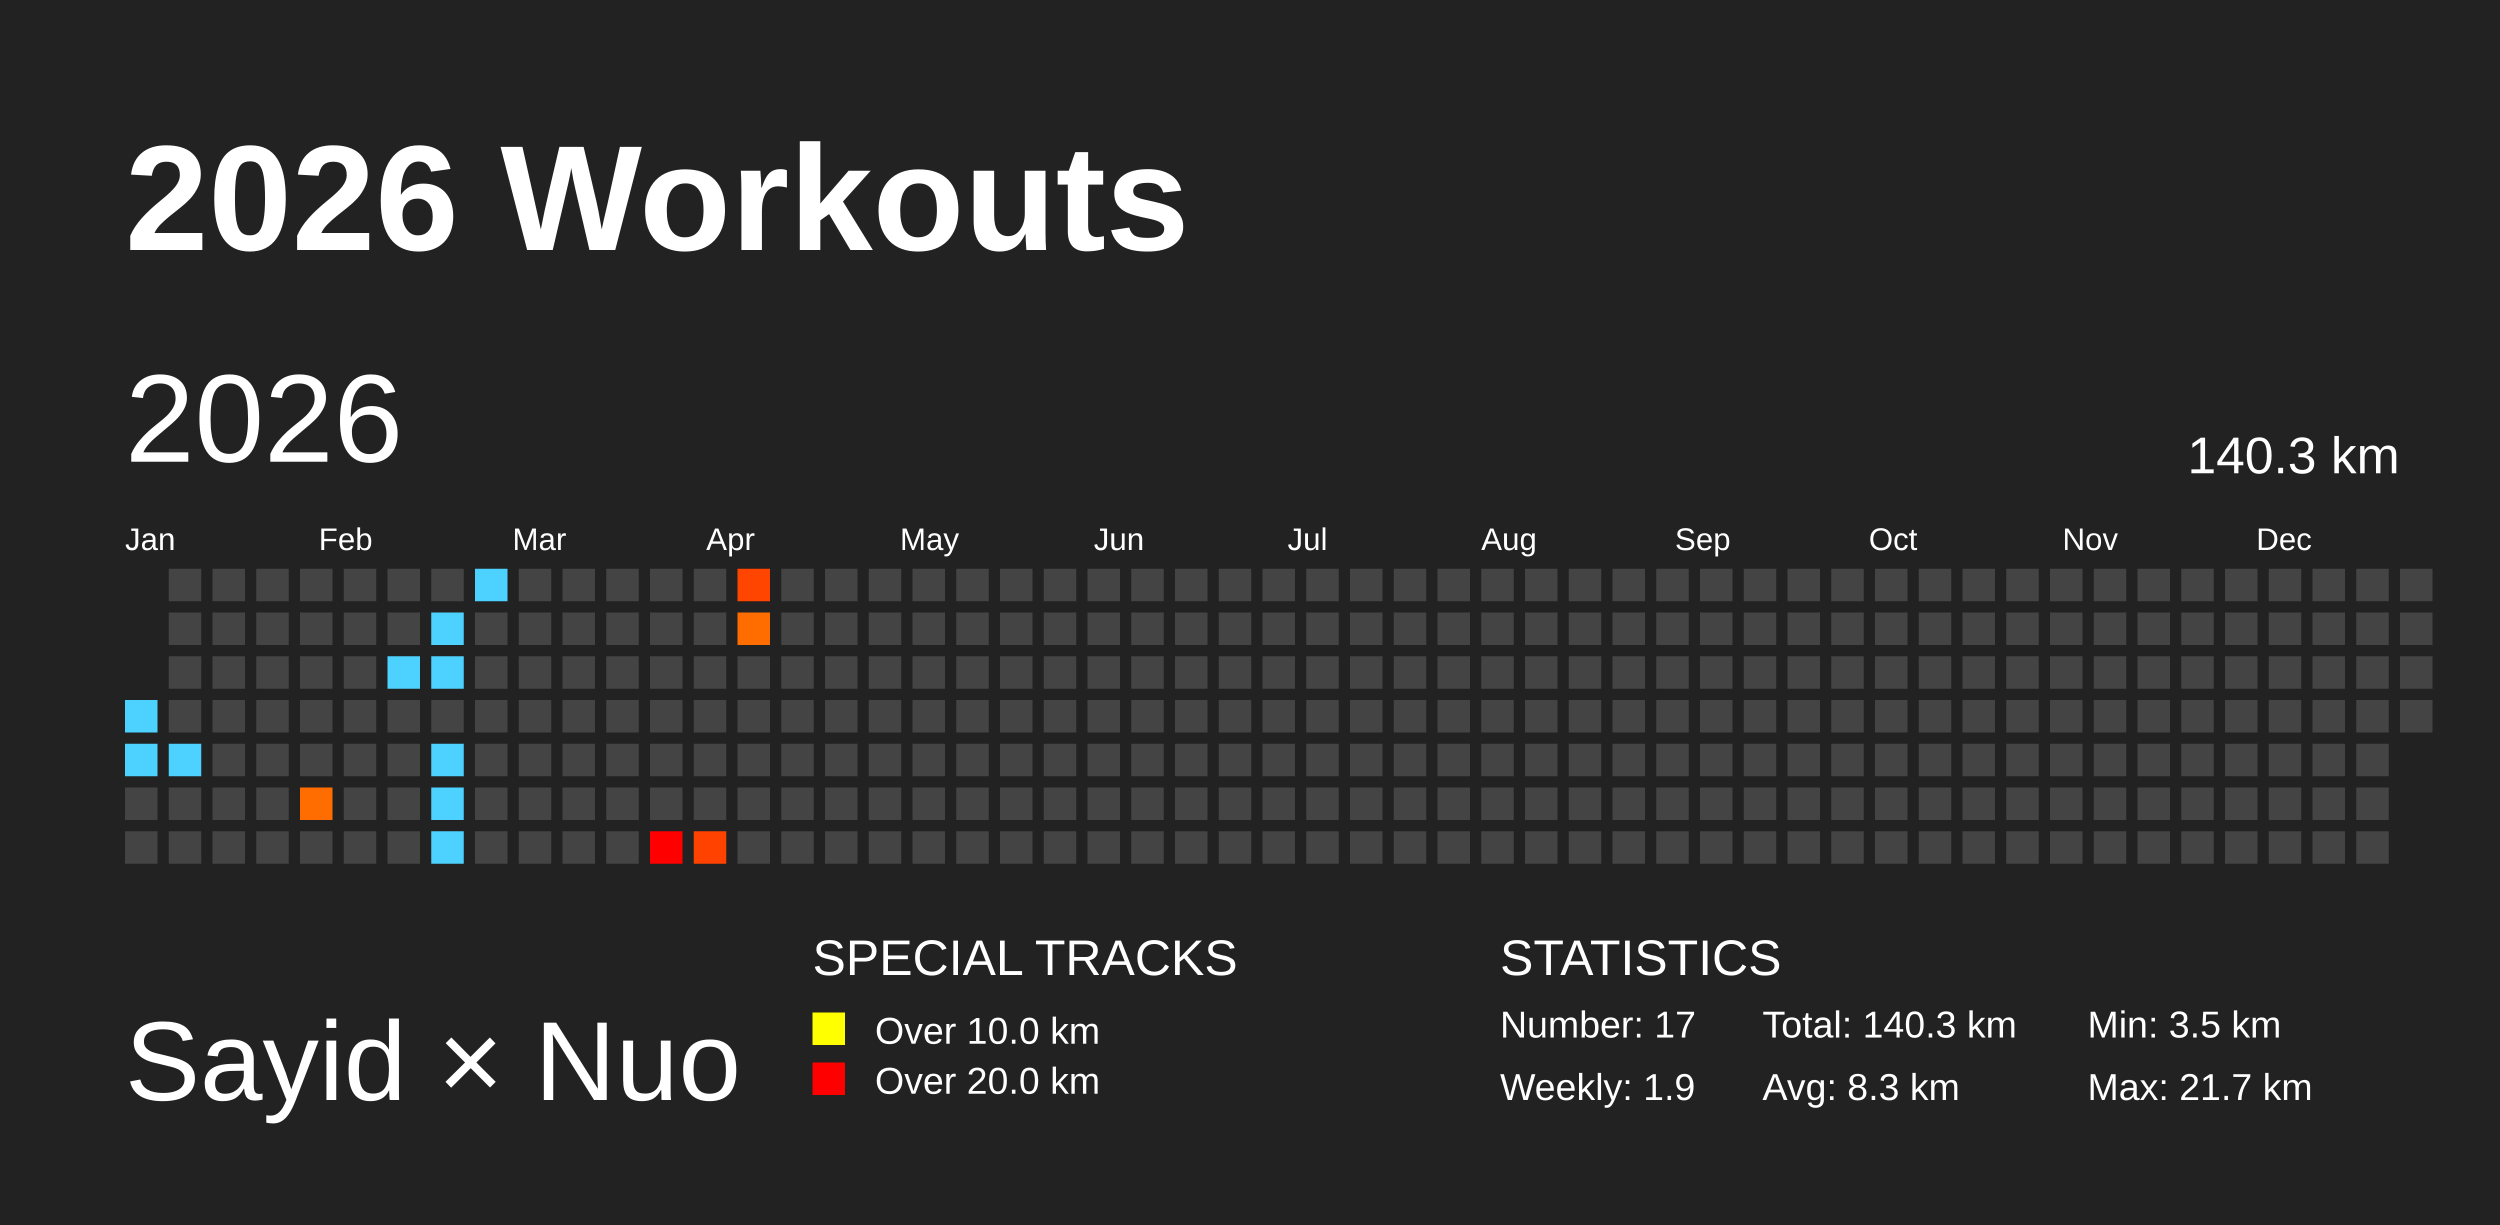
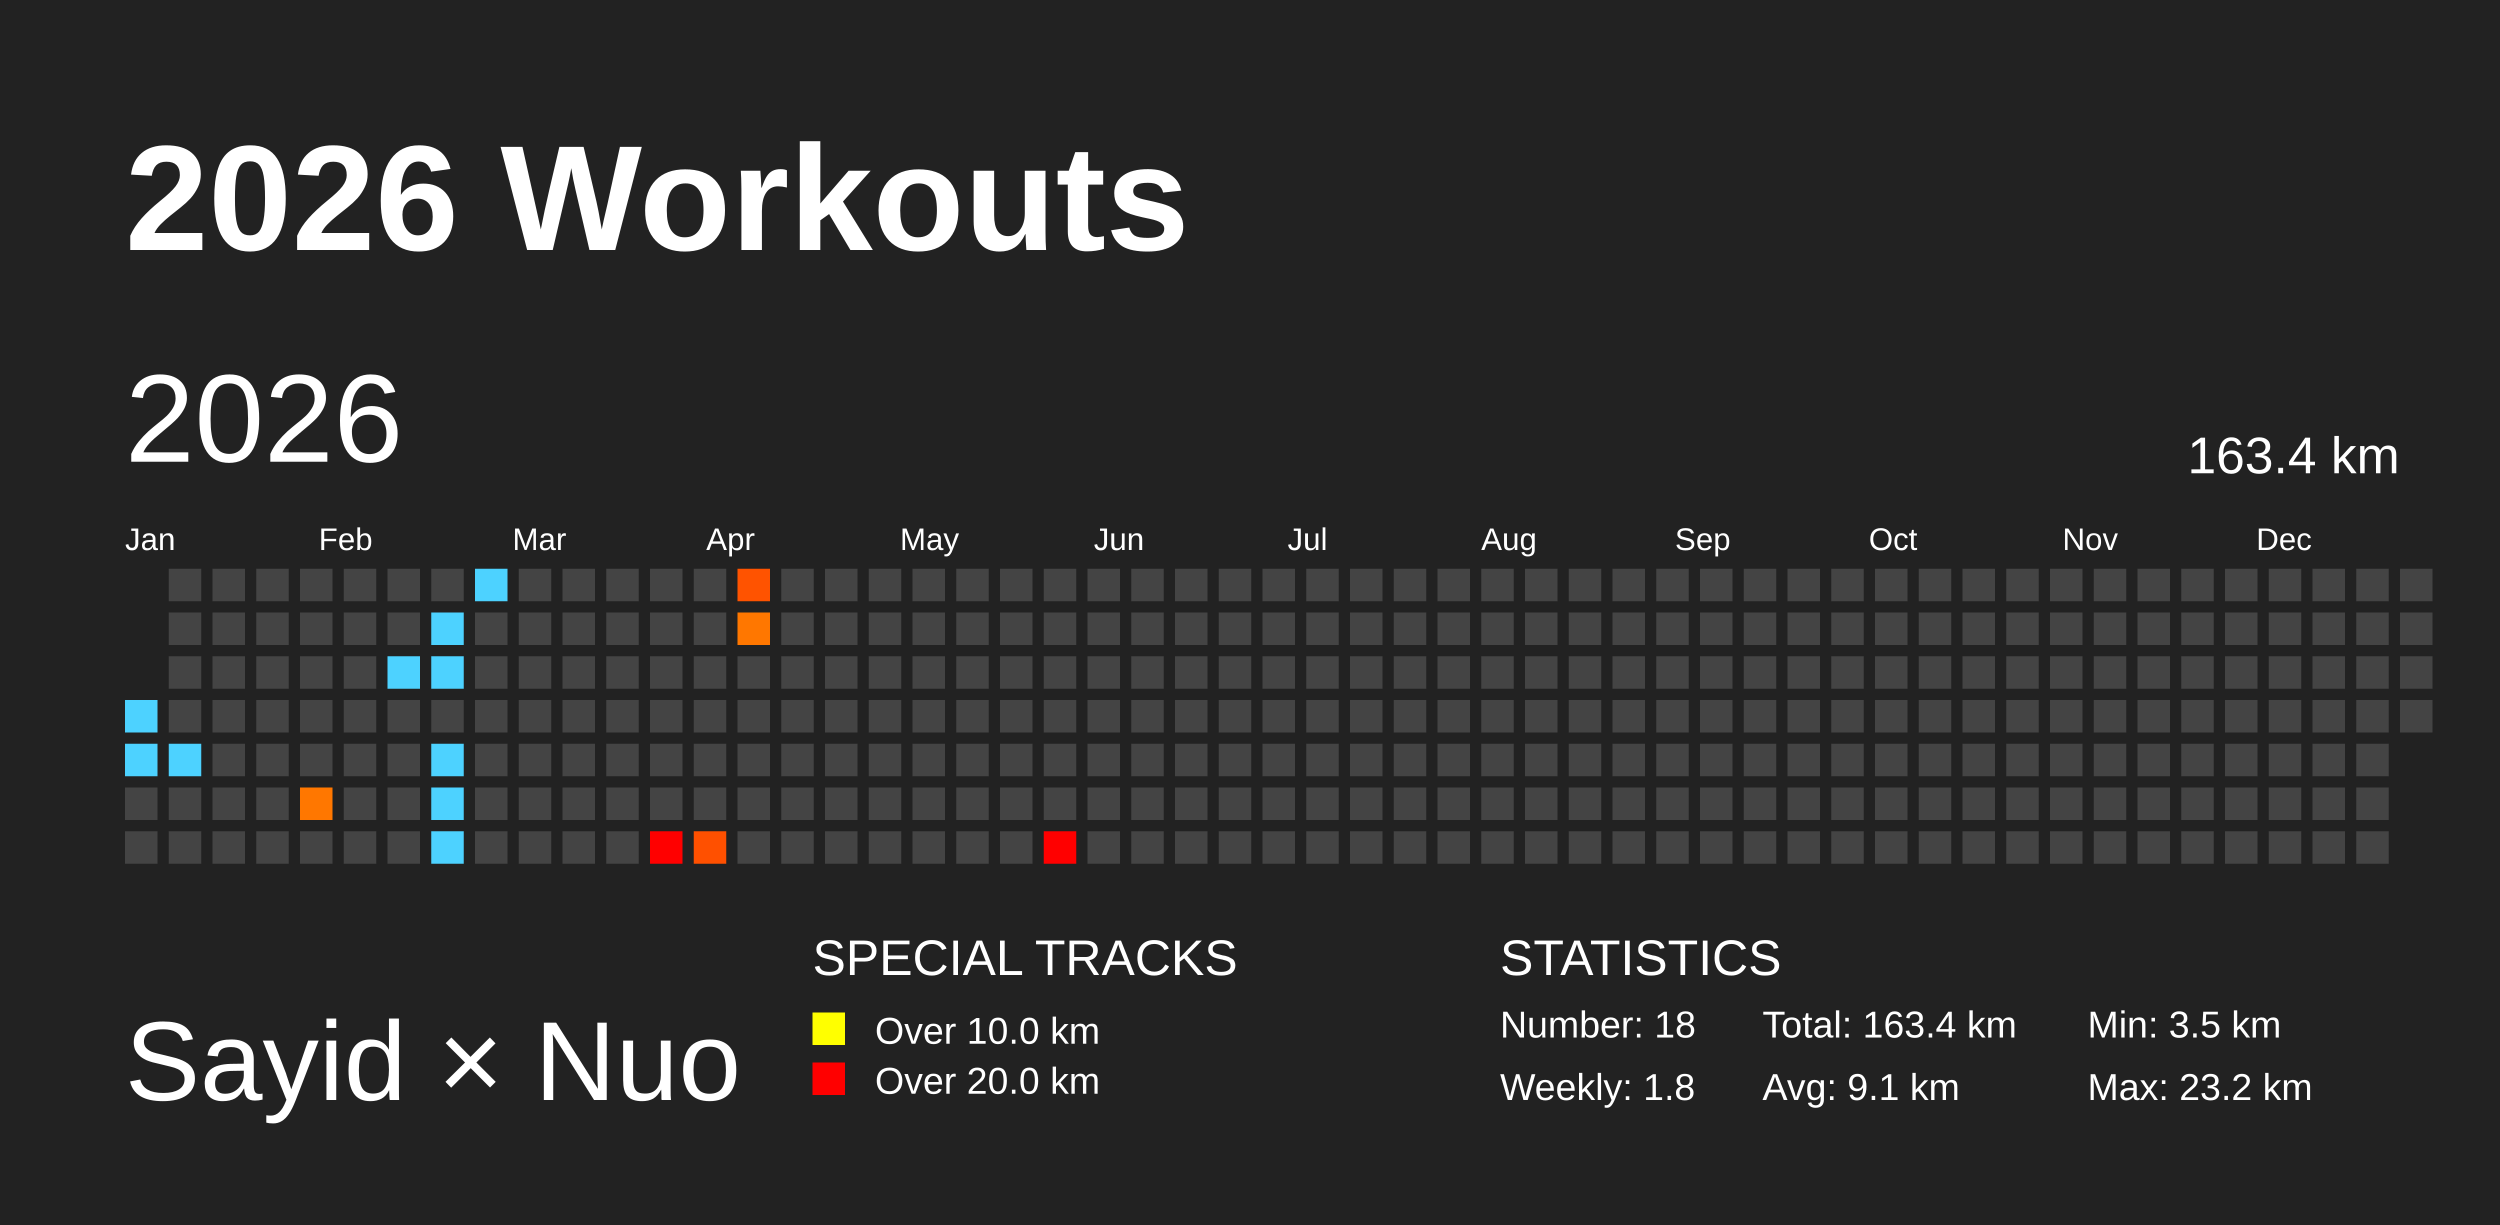
<svg xmlns="http://www.w3.org/2000/svg" baseProfile="full" height="98mm" version="1.1" viewBox="0,0,200,98" width="200mm">
  <defs />
  <rect fill="#222222" height="98" width="200" x="0" y="0" />
  <text fill="#FFFFFF" style="font-size:12px; font-family:Arial; font-weight:bold;" x="10" y="20">2026 Workouts</text>
  <text fill="#FFFFFF" style="font-size:9px; font-family:Arial" x="10" y="88">Sayid × Nuo</text>
  <text fill="#FFFFFF" style="font-size:4px; font-family:Arial" x="65" y="78">SPECIAL TRACKS</text>
  <rect fill="yellow" height="2.6" width="2.6" x="65" y="81" />
  <text fill="#FFFFFF" style="font-size:3px; font-family:Arial" x="70" y="83.5">Over 10.0 km</text>
  <rect fill="red" height="2.6" width="2.6" x="65" y="85" />
  <text fill="#FFFFFF" style="font-size:3px; font-family:Arial" x="70" y="87.5">Over 20.0 km</text>
  <text fill="#FFFFFF" style="font-size:4px; font-family:Arial" x="120" y="78">STATISTICS</text>
-   <text fill="#FFFFFF" style="font-size:3px; font-family:Arial" x="120" y="83">Number: 17</text>
-   <text fill="#FFFFFF" style="font-size:3px; font-family:Arial" x="120" y="88">Weekly: 1.9</text>
-   <text fill="#FFFFFF" style="font-size:3px; font-family:Arial" x="141" y="83">Total: 140.3 km</text>
-   <text fill="#FFFFFF" style="font-size:3px; font-family:Arial" x="141" y="88">Avg: 8.3 km</text>
+   <text fill="#FFFFFF" style="font-size:3px; font-family:Arial" x="120" y="83">Number: 18</text>
+   <text fill="#FFFFFF" style="font-size:3px; font-family:Arial" x="120" y="88">Weekly: 1.8</text>
+   <text fill="#FFFFFF" style="font-size:3px; font-family:Arial" x="141" y="83">Total: 163.4 km</text>
+   <text fill="#FFFFFF" style="font-size:3px; font-family:Arial" x="141" y="88">Avg: 9.1 km</text>
  <text fill="#FFFFFF" style="font-size:3px; font-family:Arial" x="167" y="83">Min: 3.5 km</text>
-   <text fill="#FFFFFF" style="font-size:3px; font-family:Arial" x="167" y="88">Max: 21.7 km</text>
+   <text fill="#FFFFFF" style="font-size:3px; font-family:Arial" x="167" y="88">Max: 23.2 km</text>
  <text dominant-baseline="hanging" fill="#FFFFFF" style="font-size:10.0px; font-family:Arial;" x="10" y="30">2026</text>
-   <text dominant-baseline="hanging" fill="#FFFFFF" style="font-size:4.125px; font-family:Arial;" x="175" y="35">140.3 km</text>
+   <text dominant-baseline="hanging" fill="#FFFFFF" style="font-size:4.125px; font-family:Arial;" x="175" y="35">163.4 km</text>
  <text fill="#FFFFFF" style="font-size:2.5px; font-family:Arial" x="10.0" y="44">Jan</text>
  <text fill="#FFFFFF" style="font-size:2.5px; font-family:Arial" x="25.5" y="44">Feb</text>
  <text fill="#FFFFFF" style="font-size:2.5px; font-family:Arial" x="41.0" y="44">Mar</text>
  <text fill="#FFFFFF" style="font-size:2.5px; font-family:Arial" x="56.5" y="44">Apr</text>
  <text fill="#FFFFFF" style="font-size:2.5px; font-family:Arial" x="72.0" y="44">May</text>
  <text fill="#FFFFFF" style="font-size:2.5px; font-family:Arial" x="87.5" y="44">Jun</text>
  <text fill="#FFFFFF" style="font-size:2.5px; font-family:Arial" x="103.0" y="44">Jul</text>
  <text fill="#FFFFFF" style="font-size:2.5px; font-family:Arial" x="118.5" y="44">Aug</text>
  <text fill="#FFFFFF" style="font-size:2.5px; font-family:Arial" x="134.0" y="44">Sep</text>
  <text fill="#FFFFFF" style="font-size:2.5px; font-family:Arial" x="149.5" y="44">Oct</text>
  <text fill="#FFFFFF" style="font-size:2.5px; font-family:Arial" x="165.0" y="44">Nov</text>
  <text fill="#FFFFFF" style="font-size:2.5px; font-family:Arial" x="180.5" y="44">Dec</text>
  <rect fill="#4dd2ff" height="2.6" width="2.6" x="10.0" y="56.0" />
  <rect fill="#4dd2ff" height="2.6" width="2.6" x="10.0" y="59.5" />
  <rect fill="#444444" height="2.6" width="2.6" x="10.0" y="63.0" />
  <rect fill="#444444" height="2.6" width="2.6" x="10.0" y="66.5" />
  <rect fill="#444444" height="2.6" width="2.6" x="13.5" y="45.5" />
  <rect fill="#444444" height="2.6" width="2.6" x="13.5" y="49.0" />
  <rect fill="#444444" height="2.6" width="2.6" x="13.5" y="52.5" />
  <rect fill="#444444" height="2.6" width="2.6" x="13.5" y="56.0" />
  <rect fill="#4dd2ff" height="2.6" width="2.6" x="13.5" y="59.5" />
  <rect fill="#444444" height="2.6" width="2.6" x="13.5" y="63.0" />
  <rect fill="#444444" height="2.6" width="2.6" x="13.5" y="66.5" />
  <rect fill="#444444" height="2.6" width="2.6" x="17.0" y="45.5" />
  <rect fill="#444444" height="2.6" width="2.6" x="17.0" y="49.0" />
  <rect fill="#444444" height="2.6" width="2.6" x="17.0" y="52.5" />
  <rect fill="#444444" height="2.6" width="2.6" x="17.0" y="56.0" />
  <rect fill="#444444" height="2.6" width="2.6" x="17.0" y="59.5" />
  <rect fill="#444444" height="2.6" width="2.6" x="17.0" y="63.0" />
  <rect fill="#444444" height="2.6" width="2.6" x="17.0" y="66.5" />
  <rect fill="#444444" height="2.6" width="2.6" x="20.5" y="45.5" />
  <rect fill="#444444" height="2.6" width="2.6" x="20.5" y="49.0" />
  <rect fill="#444444" height="2.6" width="2.6" x="20.5" y="52.5" />
  <rect fill="#444444" height="2.6" width="2.6" x="20.5" y="56.0" />
  <rect fill="#444444" height="2.6" width="2.6" x="20.5" y="59.5" />
  <rect fill="#444444" height="2.6" width="2.6" x="20.5" y="63.0" />
  <rect fill="#444444" height="2.6" width="2.6" x="20.5" y="66.5" />
  <rect fill="#444444" height="2.6" width="2.6" x="24.0" y="45.5" />
  <rect fill="#444444" height="2.6" width="2.6" x="24.0" y="49.0" />
  <rect fill="#444444" height="2.6" width="2.6" x="24.0" y="52.5" />
  <rect fill="#444444" height="2.6" width="2.6" x="24.0" y="56.0" />
  <rect fill="#444444" height="2.6" width="2.6" x="24.0" y="59.5" />
-   <rect fill="#ff6c00" height="2.6" width="2.6" x="24.0" y="63.0" />
+   <rect fill="#ff7700" height="2.6" width="2.6" x="24.0" y="63.0" />
  <rect fill="#444444" height="2.6" width="2.6" x="24.0" y="66.5" />
  <rect fill="#444444" height="2.6" width="2.6" x="27.5" y="45.5" />
  <rect fill="#444444" height="2.6" width="2.6" x="27.5" y="49.0" />
  <rect fill="#444444" height="2.6" width="2.6" x="27.5" y="52.5" />
  <rect fill="#444444" height="2.6" width="2.6" x="27.5" y="56.0" />
  <rect fill="#444444" height="2.6" width="2.6" x="27.5" y="59.5" />
  <rect fill="#444444" height="2.6" width="2.6" x="27.5" y="63.0" />
  <rect fill="#444444" height="2.6" width="2.6" x="27.5" y="66.5" />
  <rect fill="#444444" height="2.6" width="2.6" x="31.0" y="45.5" />
  <rect fill="#444444" height="2.6" width="2.6" x="31.0" y="49.0" />
  <rect fill="#4dd2ff" height="2.6" width="2.6" x="31.0" y="52.5" />
  <rect fill="#444444" height="2.6" width="2.6" x="31.0" y="56.0" />
  <rect fill="#444444" height="2.6" width="2.6" x="31.0" y="59.5" />
  <rect fill="#444444" height="2.6" width="2.6" x="31.0" y="63.0" />
  <rect fill="#444444" height="2.6" width="2.6" x="31.0" y="66.5" />
  <rect fill="#444444" height="2.6" width="2.6" x="34.5" y="45.5" />
  <rect fill="#4dd2ff" height="2.6" width="2.6" x="34.5" y="49.0" />
  <rect fill="#4dd2ff" height="2.6" width="2.6" x="34.5" y="52.5" />
  <rect fill="#444444" height="2.6" width="2.6" x="34.5" y="56.0" />
  <rect fill="#4dd2ff" height="2.6" width="2.6" x="34.5" y="59.5" />
  <rect fill="#4dd2ff" height="2.6" width="2.6" x="34.5" y="63.0" />
  <rect fill="#4dd2ff" height="2.6" width="2.6" x="34.5" y="66.5" />
  <rect fill="#4dd2ff" height="2.6" width="2.6" x="38.0" y="45.5" />
  <rect fill="#444444" height="2.6" width="2.6" x="38.0" y="49.0" />
  <rect fill="#444444" height="2.6" width="2.6" x="38.0" y="52.5" />
  <rect fill="#444444" height="2.6" width="2.6" x="38.0" y="56.0" />
  <rect fill="#444444" height="2.6" width="2.6" x="38.0" y="59.5" />
  <rect fill="#444444" height="2.6" width="2.6" x="38.0" y="63.0" />
  <rect fill="#444444" height="2.6" width="2.6" x="38.0" y="66.5" />
  <rect fill="#444444" height="2.6" width="2.6" x="41.5" y="45.5" />
  <rect fill="#444444" height="2.6" width="2.6" x="41.5" y="49.0" />
  <rect fill="#444444" height="2.6" width="2.6" x="41.5" y="52.5" />
  <rect fill="#444444" height="2.6" width="2.6" x="41.5" y="56.0" />
  <rect fill="#444444" height="2.6" width="2.6" x="41.5" y="59.5" />
  <rect fill="#444444" height="2.6" width="2.6" x="41.5" y="63.0" />
  <rect fill="#444444" height="2.6" width="2.6" x="41.5" y="66.5" />
  <rect fill="#444444" height="2.6" width="2.6" x="45.0" y="45.5" />
  <rect fill="#444444" height="2.6" width="2.6" x="45.0" y="49.0" />
  <rect fill="#444444" height="2.6" width="2.6" x="45.0" y="52.5" />
  <rect fill="#444444" height="2.6" width="2.6" x="45.0" y="56.0" />
  <rect fill="#444444" height="2.6" width="2.6" x="45.0" y="59.5" />
  <rect fill="#444444" height="2.6" width="2.6" x="45.0" y="63.0" />
  <rect fill="#444444" height="2.6" width="2.6" x="45.0" y="66.5" />
  <rect fill="#444444" height="2.6" width="2.6" x="48.5" y="45.5" />
  <rect fill="#444444" height="2.6" width="2.6" x="48.5" y="49.0" />
  <rect fill="#444444" height="2.6" width="2.6" x="48.5" y="52.5" />
  <rect fill="#444444" height="2.6" width="2.6" x="48.5" y="56.0" />
  <rect fill="#444444" height="2.6" width="2.6" x="48.5" y="59.5" />
  <rect fill="#444444" height="2.6" width="2.6" x="48.5" y="63.0" />
  <rect fill="#444444" height="2.6" width="2.6" x="48.5" y="66.5" />
  <rect fill="#444444" height="2.6" width="2.6" x="52.0" y="45.5" />
  <rect fill="#444444" height="2.6" width="2.6" x="52.0" y="49.0" />
  <rect fill="#444444" height="2.6" width="2.6" x="52.0" y="52.5" />
  <rect fill="#444444" height="2.6" width="2.6" x="52.0" y="56.0" />
  <rect fill="#444444" height="2.6" width="2.6" x="52.0" y="59.5" />
  <rect fill="#444444" height="2.6" width="2.6" x="52.0" y="63.0" />
  <rect fill="red" height="2.6" width="2.6" x="52.0" y="66.5" />
  <rect fill="#444444" height="2.6" width="2.6" x="55.5" y="45.5" />
  <rect fill="#444444" height="2.6" width="2.6" x="55.5" y="49.0" />
  <rect fill="#444444" height="2.6" width="2.6" x="55.5" y="52.5" />
  <rect fill="#444444" height="2.6" width="2.6" x="55.5" y="56.0" />
  <rect fill="#444444" height="2.6" width="2.6" x="55.5" y="59.5" />
  <rect fill="#444444" height="2.6" width="2.6" x="55.5" y="63.0" />
-   <rect fill="#ff4200" height="2.6" width="2.6" x="55.5" y="66.5" />
-   <rect fill="#ff4500" height="2.6" width="2.6" x="59.0" y="45.5" />
-   <rect fill="#ff6c00" height="2.6" width="2.6" x="59.0" y="49.0" />
+   <rect fill="#ff5000" height="2.6" width="2.6" x="55.5" y="66.5" />
+   <rect fill="#ff5300" height="2.6" width="2.6" x="59.0" y="45.5" />
+   <rect fill="#ff7700" height="2.6" width="2.6" x="59.0" y="49.0" />
  <rect fill="#444444" height="2.6" width="2.6" x="59.0" y="52.5" />
  <rect fill="#444444" height="2.6" width="2.6" x="59.0" y="56.0" />
  <rect fill="#444444" height="2.6" width="2.6" x="59.0" y="59.5" />
  <rect fill="#444444" height="2.6" width="2.6" x="59.0" y="63.0" />
  <rect fill="#444444" height="2.6" width="2.6" x="59.0" y="66.5" />
  <rect fill="#444444" height="2.6" width="2.6" x="62.5" y="45.5" />
  <rect fill="#444444" height="2.6" width="2.6" x="62.5" y="49.0" />
  <rect fill="#444444" height="2.6" width="2.6" x="62.5" y="52.5" />
  <rect fill="#444444" height="2.6" width="2.6" x="62.5" y="56.0" />
  <rect fill="#444444" height="2.6" width="2.6" x="62.5" y="59.5" />
  <rect fill="#444444" height="2.6" width="2.6" x="62.5" y="63.0" />
  <rect fill="#444444" height="2.6" width="2.6" x="62.5" y="66.5" />
  <rect fill="#444444" height="2.6" width="2.6" x="66.0" y="45.5" />
  <rect fill="#444444" height="2.6" width="2.6" x="66.0" y="49.0" />
  <rect fill="#444444" height="2.6" width="2.6" x="66.0" y="52.5" />
  <rect fill="#444444" height="2.6" width="2.6" x="66.0" y="56.0" />
  <rect fill="#444444" height="2.6" width="2.6" x="66.0" y="59.5" />
  <rect fill="#444444" height="2.6" width="2.6" x="66.0" y="63.0" />
  <rect fill="#444444" height="2.6" width="2.6" x="66.0" y="66.5" />
  <rect fill="#444444" height="2.6" width="2.6" x="69.5" y="45.5" />
  <rect fill="#444444" height="2.6" width="2.6" x="69.5" y="49.0" />
  <rect fill="#444444" height="2.6" width="2.6" x="69.5" y="52.5" />
  <rect fill="#444444" height="2.6" width="2.6" x="69.5" y="56.0" />
  <rect fill="#444444" height="2.6" width="2.6" x="69.5" y="59.5" />
  <rect fill="#444444" height="2.6" width="2.6" x="69.5" y="63.0" />
  <rect fill="#444444" height="2.6" width="2.6" x="69.5" y="66.5" />
  <rect fill="#444444" height="2.6" width="2.6" x="73.0" y="45.5" />
  <rect fill="#444444" height="2.6" width="2.6" x="73.0" y="49.0" />
  <rect fill="#444444" height="2.6" width="2.6" x="73.0" y="52.5" />
  <rect fill="#444444" height="2.6" width="2.6" x="73.0" y="56.0" />
  <rect fill="#444444" height="2.6" width="2.6" x="73.0" y="59.5" />
  <rect fill="#444444" height="2.6" width="2.6" x="73.0" y="63.0" />
  <rect fill="#444444" height="2.6" width="2.6" x="73.0" y="66.5" />
  <rect fill="#444444" height="2.6" width="2.6" x="76.5" y="45.5" />
  <rect fill="#444444" height="2.6" width="2.6" x="76.5" y="49.0" />
  <rect fill="#444444" height="2.6" width="2.6" x="76.5" y="52.5" />
  <rect fill="#444444" height="2.6" width="2.6" x="76.5" y="56.0" />
  <rect fill="#444444" height="2.6" width="2.6" x="76.5" y="59.5" />
  <rect fill="#444444" height="2.6" width="2.6" x="76.5" y="63.0" />
  <rect fill="#444444" height="2.6" width="2.6" x="76.5" y="66.5" />
  <rect fill="#444444" height="2.6" width="2.6" x="80.0" y="45.5" />
  <rect fill="#444444" height="2.6" width="2.6" x="80.0" y="49.0" />
  <rect fill="#444444" height="2.6" width="2.6" x="80.0" y="52.5" />
  <rect fill="#444444" height="2.6" width="2.6" x="80.0" y="56.0" />
  <rect fill="#444444" height="2.6" width="2.6" x="80.0" y="59.5" />
  <rect fill="#444444" height="2.6" width="2.6" x="80.0" y="63.0" />
  <rect fill="#444444" height="2.6" width="2.6" x="80.0" y="66.5" />
  <rect fill="#444444" height="2.6" width="2.6" x="83.5" y="45.5" />
  <rect fill="#444444" height="2.6" width="2.6" x="83.5" y="49.0" />
  <rect fill="#444444" height="2.6" width="2.6" x="83.5" y="52.5" />
  <rect fill="#444444" height="2.6" width="2.6" x="83.5" y="56.0" />
  <rect fill="#444444" height="2.6" width="2.6" x="83.5" y="59.5" />
  <rect fill="#444444" height="2.6" width="2.6" x="83.5" y="63.0" />
-   <rect fill="#444444" height="2.6" width="2.6" x="83.5" y="66.5" />
+   <rect fill="red" height="2.6" width="2.6" x="83.5" y="66.5" />
  <rect fill="#444444" height="2.6" width="2.6" x="87.0" y="45.5" />
  <rect fill="#444444" height="2.6" width="2.6" x="87.0" y="49.0" />
  <rect fill="#444444" height="2.6" width="2.6" x="87.0" y="52.5" />
  <rect fill="#444444" height="2.6" width="2.6" x="87.0" y="56.0" />
  <rect fill="#444444" height="2.6" width="2.6" x="87.0" y="59.5" />
  <rect fill="#444444" height="2.6" width="2.6" x="87.0" y="63.0" />
  <rect fill="#444444" height="2.6" width="2.6" x="87.0" y="66.5" />
  <rect fill="#444444" height="2.6" width="2.6" x="90.5" y="45.5" />
  <rect fill="#444444" height="2.6" width="2.6" x="90.5" y="49.0" />
  <rect fill="#444444" height="2.6" width="2.6" x="90.5" y="52.5" />
  <rect fill="#444444" height="2.6" width="2.6" x="90.5" y="56.0" />
  <rect fill="#444444" height="2.6" width="2.6" x="90.5" y="59.5" />
  <rect fill="#444444" height="2.6" width="2.6" x="90.5" y="63.0" />
  <rect fill="#444444" height="2.6" width="2.6" x="90.5" y="66.5" />
  <rect fill="#444444" height="2.6" width="2.6" x="94.0" y="45.5" />
  <rect fill="#444444" height="2.6" width="2.6" x="94.0" y="49.0" />
  <rect fill="#444444" height="2.6" width="2.6" x="94.0" y="52.5" />
  <rect fill="#444444" height="2.6" width="2.6" x="94.0" y="56.0" />
  <rect fill="#444444" height="2.6" width="2.6" x="94.0" y="59.5" />
  <rect fill="#444444" height="2.6" width="2.6" x="94.0" y="63.0" />
  <rect fill="#444444" height="2.6" width="2.6" x="94.0" y="66.5" />
  <rect fill="#444444" height="2.6" width="2.6" x="97.5" y="45.5" />
  <rect fill="#444444" height="2.6" width="2.6" x="97.5" y="49.0" />
  <rect fill="#444444" height="2.6" width="2.6" x="97.5" y="52.5" />
  <rect fill="#444444" height="2.6" width="2.6" x="97.5" y="56.0" />
  <rect fill="#444444" height="2.6" width="2.6" x="97.5" y="59.5" />
  <rect fill="#444444" height="2.6" width="2.6" x="97.5" y="63.0" />
  <rect fill="#444444" height="2.6" width="2.6" x="97.5" y="66.5" />
  <rect fill="#444444" height="2.6" width="2.6" x="101.0" y="45.5" />
  <rect fill="#444444" height="2.6" width="2.6" x="101.0" y="49.0" />
  <rect fill="#444444" height="2.6" width="2.6" x="101.0" y="52.5" />
  <rect fill="#444444" height="2.6" width="2.6" x="101.0" y="56.0" />
  <rect fill="#444444" height="2.6" width="2.6" x="101.0" y="59.5" />
  <rect fill="#444444" height="2.6" width="2.6" x="101.0" y="63.0" />
  <rect fill="#444444" height="2.6" width="2.6" x="101.0" y="66.5" />
  <rect fill="#444444" height="2.6" width="2.6" x="104.5" y="45.5" />
  <rect fill="#444444" height="2.6" width="2.6" x="104.5" y="49.0" />
  <rect fill="#444444" height="2.6" width="2.6" x="104.5" y="52.5" />
  <rect fill="#444444" height="2.6" width="2.6" x="104.5" y="56.0" />
  <rect fill="#444444" height="2.6" width="2.6" x="104.5" y="59.5" />
  <rect fill="#444444" height="2.6" width="2.6" x="104.5" y="63.0" />
  <rect fill="#444444" height="2.6" width="2.6" x="104.5" y="66.5" />
  <rect fill="#444444" height="2.6" width="2.6" x="108.0" y="45.5" />
  <rect fill="#444444" height="2.6" width="2.6" x="108.0" y="49.0" />
  <rect fill="#444444" height="2.6" width="2.6" x="108.0" y="52.5" />
  <rect fill="#444444" height="2.6" width="2.6" x="108.0" y="56.0" />
  <rect fill="#444444" height="2.6" width="2.6" x="108.0" y="59.5" />
  <rect fill="#444444" height="2.6" width="2.6" x="108.0" y="63.0" />
  <rect fill="#444444" height="2.6" width="2.6" x="108.0" y="66.5" />
  <rect fill="#444444" height="2.6" width="2.6" x="111.5" y="45.5" />
  <rect fill="#444444" height="2.6" width="2.6" x="111.5" y="49.0" />
  <rect fill="#444444" height="2.6" width="2.6" x="111.5" y="52.5" />
  <rect fill="#444444" height="2.6" width="2.6" x="111.5" y="56.0" />
  <rect fill="#444444" height="2.6" width="2.6" x="111.5" y="59.5" />
  <rect fill="#444444" height="2.6" width="2.6" x="111.5" y="63.0" />
  <rect fill="#444444" height="2.6" width="2.6" x="111.5" y="66.5" />
  <rect fill="#444444" height="2.6" width="2.6" x="115.0" y="45.5" />
  <rect fill="#444444" height="2.6" width="2.6" x="115.0" y="49.0" />
  <rect fill="#444444" height="2.6" width="2.6" x="115.0" y="52.5" />
  <rect fill="#444444" height="2.6" width="2.6" x="115.0" y="56.0" />
  <rect fill="#444444" height="2.6" width="2.6" x="115.0" y="59.5" />
  <rect fill="#444444" height="2.6" width="2.6" x="115.0" y="63.0" />
  <rect fill="#444444" height="2.6" width="2.6" x="115.0" y="66.5" />
  <rect fill="#444444" height="2.6" width="2.6" x="118.5" y="45.5" />
  <rect fill="#444444" height="2.6" width="2.6" x="118.5" y="49.0" />
  <rect fill="#444444" height="2.6" width="2.6" x="118.5" y="52.5" />
  <rect fill="#444444" height="2.6" width="2.6" x="118.5" y="56.0" />
  <rect fill="#444444" height="2.6" width="2.6" x="118.5" y="59.5" />
  <rect fill="#444444" height="2.6" width="2.6" x="118.5" y="63.0" />
  <rect fill="#444444" height="2.6" width="2.6" x="118.5" y="66.5" />
  <rect fill="#444444" height="2.6" width="2.6" x="122.0" y="45.5" />
  <rect fill="#444444" height="2.6" width="2.6" x="122.0" y="49.0" />
  <rect fill="#444444" height="2.6" width="2.6" x="122.0" y="52.5" />
  <rect fill="#444444" height="2.6" width="2.6" x="122.0" y="56.0" />
  <rect fill="#444444" height="2.6" width="2.6" x="122.0" y="59.5" />
  <rect fill="#444444" height="2.6" width="2.6" x="122.0" y="63.0" />
  <rect fill="#444444" height="2.6" width="2.6" x="122.0" y="66.5" />
  <rect fill="#444444" height="2.6" width="2.6" x="125.5" y="45.5" />
  <rect fill="#444444" height="2.6" width="2.6" x="125.5" y="49.0" />
  <rect fill="#444444" height="2.6" width="2.6" x="125.5" y="52.5" />
  <rect fill="#444444" height="2.6" width="2.6" x="125.5" y="56.0" />
  <rect fill="#444444" height="2.6" width="2.6" x="125.5" y="59.5" />
  <rect fill="#444444" height="2.6" width="2.6" x="125.5" y="63.0" />
  <rect fill="#444444" height="2.6" width="2.6" x="125.5" y="66.5" />
  <rect fill="#444444" height="2.6" width="2.6" x="129.0" y="45.5" />
  <rect fill="#444444" height="2.6" width="2.6" x="129.0" y="49.0" />
  <rect fill="#444444" height="2.6" width="2.6" x="129.0" y="52.5" />
  <rect fill="#444444" height="2.6" width="2.6" x="129.0" y="56.0" />
  <rect fill="#444444" height="2.6" width="2.6" x="129.0" y="59.5" />
  <rect fill="#444444" height="2.6" width="2.6" x="129.0" y="63.0" />
  <rect fill="#444444" height="2.6" width="2.6" x="129.0" y="66.5" />
  <rect fill="#444444" height="2.6" width="2.6" x="132.5" y="45.5" />
  <rect fill="#444444" height="2.6" width="2.6" x="132.5" y="49.0" />
  <rect fill="#444444" height="2.6" width="2.6" x="132.5" y="52.5" />
  <rect fill="#444444" height="2.6" width="2.6" x="132.5" y="56.0" />
  <rect fill="#444444" height="2.6" width="2.6" x="132.5" y="59.5" />
  <rect fill="#444444" height="2.6" width="2.6" x="132.5" y="63.0" />
  <rect fill="#444444" height="2.6" width="2.6" x="132.5" y="66.5" />
  <rect fill="#444444" height="2.6" width="2.6" x="136.0" y="45.5" />
  <rect fill="#444444" height="2.6" width="2.6" x="136.0" y="49.0" />
  <rect fill="#444444" height="2.6" width="2.6" x="136.0" y="52.5" />
  <rect fill="#444444" height="2.6" width="2.6" x="136.0" y="56.0" />
  <rect fill="#444444" height="2.6" width="2.6" x="136.0" y="59.5" />
  <rect fill="#444444" height="2.6" width="2.6" x="136.0" y="63.0" />
  <rect fill="#444444" height="2.6" width="2.6" x="136.0" y="66.5" />
  <rect fill="#444444" height="2.6" width="2.6" x="139.5" y="45.5" />
  <rect fill="#444444" height="2.6" width="2.6" x="139.5" y="49.0" />
  <rect fill="#444444" height="2.6" width="2.6" x="139.5" y="52.5" />
  <rect fill="#444444" height="2.6" width="2.6" x="139.5" y="56.0" />
  <rect fill="#444444" height="2.6" width="2.6" x="139.5" y="59.5" />
  <rect fill="#444444" height="2.6" width="2.6" x="139.5" y="63.0" />
  <rect fill="#444444" height="2.6" width="2.6" x="139.5" y="66.5" />
  <rect fill="#444444" height="2.6" width="2.6" x="143.0" y="45.5" />
  <rect fill="#444444" height="2.6" width="2.6" x="143.0" y="49.0" />
  <rect fill="#444444" height="2.6" width="2.6" x="143.0" y="52.5" />
  <rect fill="#444444" height="2.6" width="2.6" x="143.0" y="56.0" />
  <rect fill="#444444" height="2.6" width="2.6" x="143.0" y="59.5" />
  <rect fill="#444444" height="2.6" width="2.6" x="143.0" y="63.0" />
  <rect fill="#444444" height="2.6" width="2.6" x="143.0" y="66.5" />
  <rect fill="#444444" height="2.6" width="2.6" x="146.5" y="45.5" />
  <rect fill="#444444" height="2.6" width="2.6" x="146.5" y="49.0" />
  <rect fill="#444444" height="2.6" width="2.6" x="146.5" y="52.5" />
  <rect fill="#444444" height="2.6" width="2.6" x="146.5" y="56.0" />
  <rect fill="#444444" height="2.6" width="2.6" x="146.5" y="59.5" />
  <rect fill="#444444" height="2.6" width="2.6" x="146.5" y="63.0" />
  <rect fill="#444444" height="2.6" width="2.6" x="146.5" y="66.5" />
  <rect fill="#444444" height="2.6" width="2.6" x="150.0" y="45.5" />
  <rect fill="#444444" height="2.6" width="2.6" x="150.0" y="49.0" />
  <rect fill="#444444" height="2.6" width="2.6" x="150.0" y="52.5" />
  <rect fill="#444444" height="2.6" width="2.6" x="150.0" y="56.0" />
  <rect fill="#444444" height="2.6" width="2.6" x="150.0" y="59.5" />
  <rect fill="#444444" height="2.6" width="2.6" x="150.0" y="63.0" />
  <rect fill="#444444" height="2.6" width="2.6" x="150.0" y="66.5" />
  <rect fill="#444444" height="2.6" width="2.6" x="153.5" y="45.5" />
  <rect fill="#444444" height="2.6" width="2.6" x="153.5" y="49.0" />
  <rect fill="#444444" height="2.6" width="2.6" x="153.5" y="52.5" />
  <rect fill="#444444" height="2.6" width="2.6" x="153.5" y="56.0" />
  <rect fill="#444444" height="2.6" width="2.6" x="153.5" y="59.5" />
  <rect fill="#444444" height="2.6" width="2.6" x="153.5" y="63.0" />
  <rect fill="#444444" height="2.6" width="2.6" x="153.5" y="66.5" />
  <rect fill="#444444" height="2.6" width="2.6" x="157.0" y="45.5" />
  <rect fill="#444444" height="2.6" width="2.6" x="157.0" y="49.0" />
  <rect fill="#444444" height="2.6" width="2.6" x="157.0" y="52.5" />
  <rect fill="#444444" height="2.6" width="2.6" x="157.0" y="56.0" />
  <rect fill="#444444" height="2.6" width="2.6" x="157.0" y="59.5" />
  <rect fill="#444444" height="2.6" width="2.6" x="157.0" y="63.0" />
  <rect fill="#444444" height="2.6" width="2.6" x="157.0" y="66.5" />
  <rect fill="#444444" height="2.6" width="2.6" x="160.5" y="45.5" />
  <rect fill="#444444" height="2.6" width="2.6" x="160.5" y="49.0" />
  <rect fill="#444444" height="2.6" width="2.6" x="160.5" y="52.5" />
  <rect fill="#444444" height="2.6" width="2.6" x="160.5" y="56.0" />
  <rect fill="#444444" height="2.6" width="2.6" x="160.5" y="59.5" />
  <rect fill="#444444" height="2.6" width="2.6" x="160.5" y="63.0" />
  <rect fill="#444444" height="2.6" width="2.6" x="160.5" y="66.5" />
  <rect fill="#444444" height="2.6" width="2.6" x="164.0" y="45.5" />
  <rect fill="#444444" height="2.6" width="2.6" x="164.0" y="49.0" />
  <rect fill="#444444" height="2.6" width="2.6" x="164.0" y="52.5" />
  <rect fill="#444444" height="2.6" width="2.6" x="164.0" y="56.0" />
  <rect fill="#444444" height="2.6" width="2.6" x="164.0" y="59.5" />
  <rect fill="#444444" height="2.6" width="2.6" x="164.0" y="63.0" />
  <rect fill="#444444" height="2.6" width="2.6" x="164.0" y="66.5" />
  <rect fill="#444444" height="2.6" width="2.6" x="167.5" y="45.5" />
  <rect fill="#444444" height="2.6" width="2.6" x="167.5" y="49.0" />
  <rect fill="#444444" height="2.6" width="2.6" x="167.5" y="52.5" />
  <rect fill="#444444" height="2.6" width="2.6" x="167.5" y="56.0" />
  <rect fill="#444444" height="2.6" width="2.6" x="167.5" y="59.5" />
  <rect fill="#444444" height="2.6" width="2.6" x="167.5" y="63.0" />
  <rect fill="#444444" height="2.6" width="2.6" x="167.5" y="66.5" />
  <rect fill="#444444" height="2.6" width="2.6" x="171.0" y="45.5" />
  <rect fill="#444444" height="2.6" width="2.6" x="171.0" y="49.0" />
  <rect fill="#444444" height="2.6" width="2.6" x="171.0" y="52.5" />
  <rect fill="#444444" height="2.6" width="2.6" x="171.0" y="56.0" />
  <rect fill="#444444" height="2.6" width="2.6" x="171.0" y="59.5" />
  <rect fill="#444444" height="2.6" width="2.6" x="171.0" y="63.0" />
  <rect fill="#444444" height="2.6" width="2.6" x="171.0" y="66.5" />
  <rect fill="#444444" height="2.6" width="2.6" x="174.5" y="45.5" />
  <rect fill="#444444" height="2.6" width="2.6" x="174.5" y="49.0" />
  <rect fill="#444444" height="2.6" width="2.6" x="174.5" y="52.5" />
  <rect fill="#444444" height="2.6" width="2.6" x="174.5" y="56.0" />
  <rect fill="#444444" height="2.6" width="2.6" x="174.5" y="59.5" />
  <rect fill="#444444" height="2.6" width="2.6" x="174.5" y="63.0" />
  <rect fill="#444444" height="2.6" width="2.6" x="174.5" y="66.5" />
  <rect fill="#444444" height="2.6" width="2.6" x="178.0" y="45.5" />
  <rect fill="#444444" height="2.6" width="2.6" x="178.0" y="49.0" />
  <rect fill="#444444" height="2.6" width="2.6" x="178.0" y="52.5" />
  <rect fill="#444444" height="2.6" width="2.6" x="178.0" y="56.0" />
  <rect fill="#444444" height="2.6" width="2.6" x="178.0" y="59.5" />
  <rect fill="#444444" height="2.6" width="2.6" x="178.0" y="63.0" />
  <rect fill="#444444" height="2.6" width="2.6" x="178.0" y="66.5" />
  <rect fill="#444444" height="2.6" width="2.6" x="181.5" y="45.5" />
  <rect fill="#444444" height="2.6" width="2.6" x="181.5" y="49.0" />
  <rect fill="#444444" height="2.6" width="2.6" x="181.5" y="52.5" />
  <rect fill="#444444" height="2.6" width="2.6" x="181.5" y="56.0" />
  <rect fill="#444444" height="2.6" width="2.6" x="181.5" y="59.5" />
  <rect fill="#444444" height="2.6" width="2.6" x="181.5" y="63.0" />
  <rect fill="#444444" height="2.6" width="2.6" x="181.5" y="66.5" />
  <rect fill="#444444" height="2.6" width="2.6" x="185.0" y="45.5" />
  <rect fill="#444444" height="2.6" width="2.6" x="185.0" y="49.0" />
  <rect fill="#444444" height="2.6" width="2.6" x="185.0" y="52.5" />
  <rect fill="#444444" height="2.6" width="2.6" x="185.0" y="56.0" />
  <rect fill="#444444" height="2.6" width="2.6" x="185.0" y="59.5" />
  <rect fill="#444444" height="2.6" width="2.6" x="185.0" y="63.0" />
  <rect fill="#444444" height="2.6" width="2.6" x="185.0" y="66.5" />
  <rect fill="#444444" height="2.6" width="2.6" x="188.5" y="45.5" />
  <rect fill="#444444" height="2.6" width="2.6" x="188.5" y="49.0" />
  <rect fill="#444444" height="2.6" width="2.6" x="188.5" y="52.5" />
  <rect fill="#444444" height="2.6" width="2.6" x="188.5" y="56.0" />
  <rect fill="#444444" height="2.6" width="2.6" x="188.5" y="59.5" />
  <rect fill="#444444" height="2.6" width="2.6" x="188.5" y="63.0" />
  <rect fill="#444444" height="2.6" width="2.6" x="188.5" y="66.5" />
  <rect fill="#444444" height="2.6" width="2.6" x="192.0" y="45.5" />
  <rect fill="#444444" height="2.6" width="2.6" x="192.0" y="49.0" />
  <rect fill="#444444" height="2.6" width="2.6" x="192.0" y="52.5" />
  <rect fill="#444444" height="2.6" width="2.6" x="192.0" y="56.0" />
</svg>
